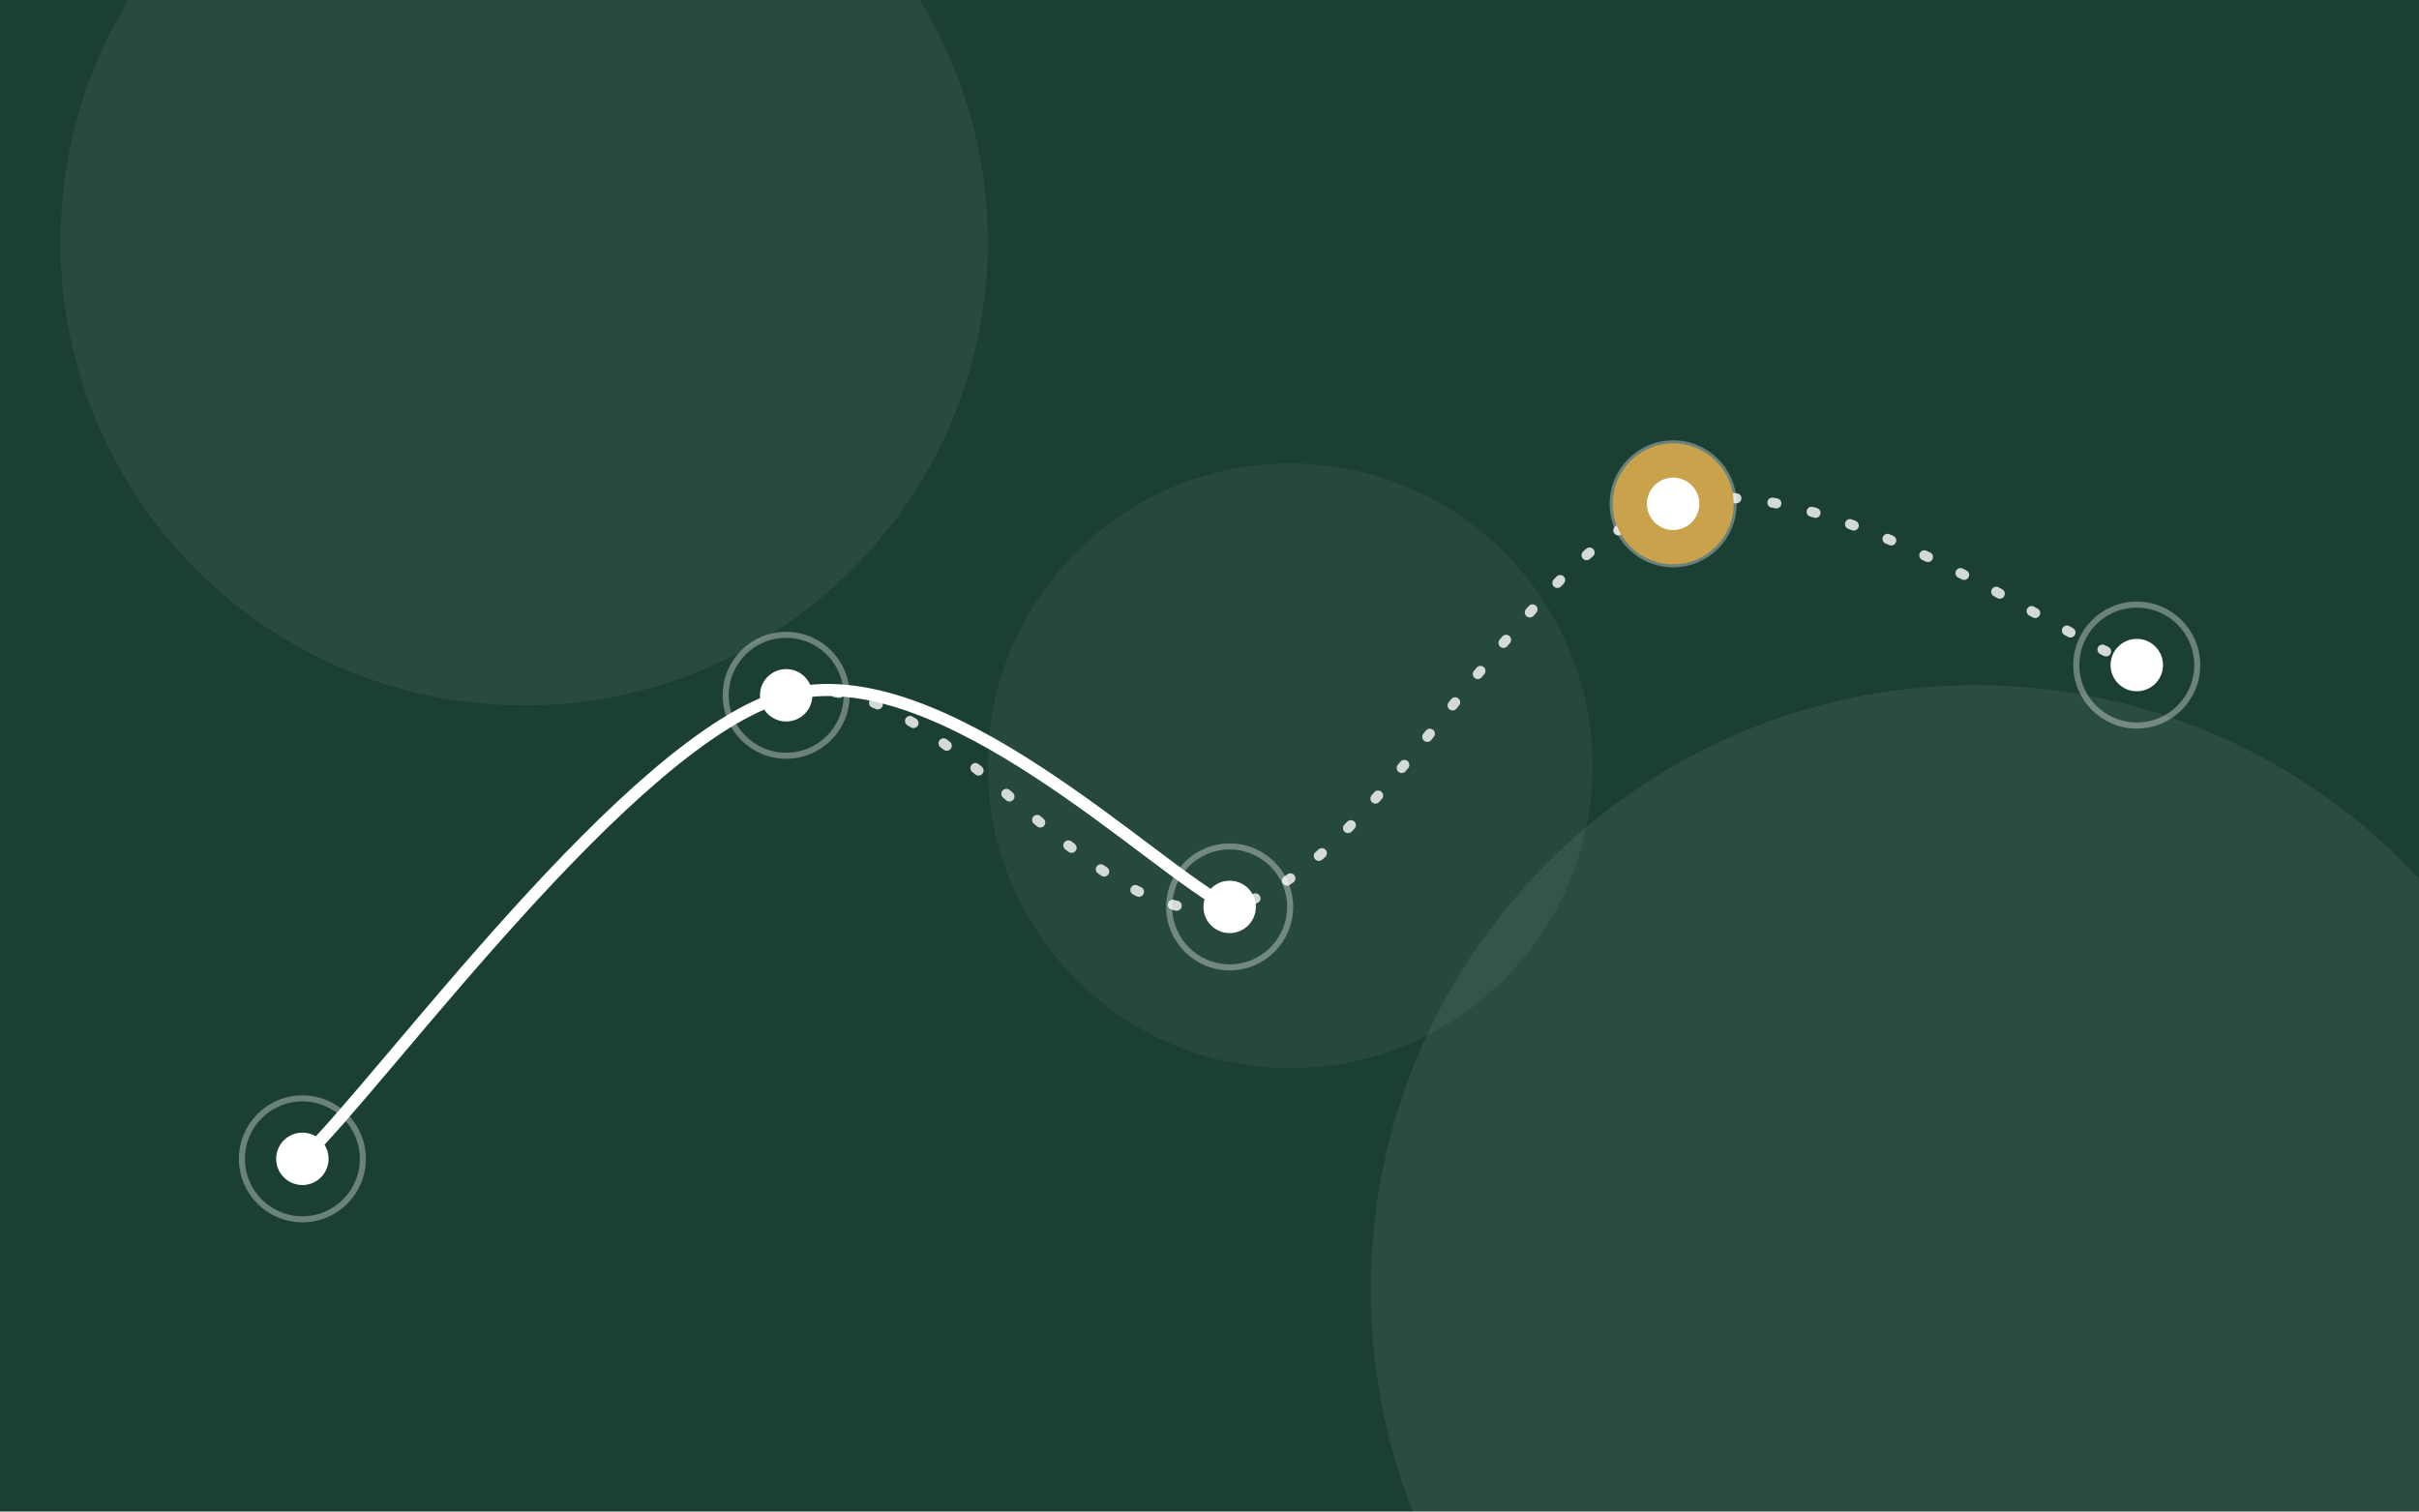
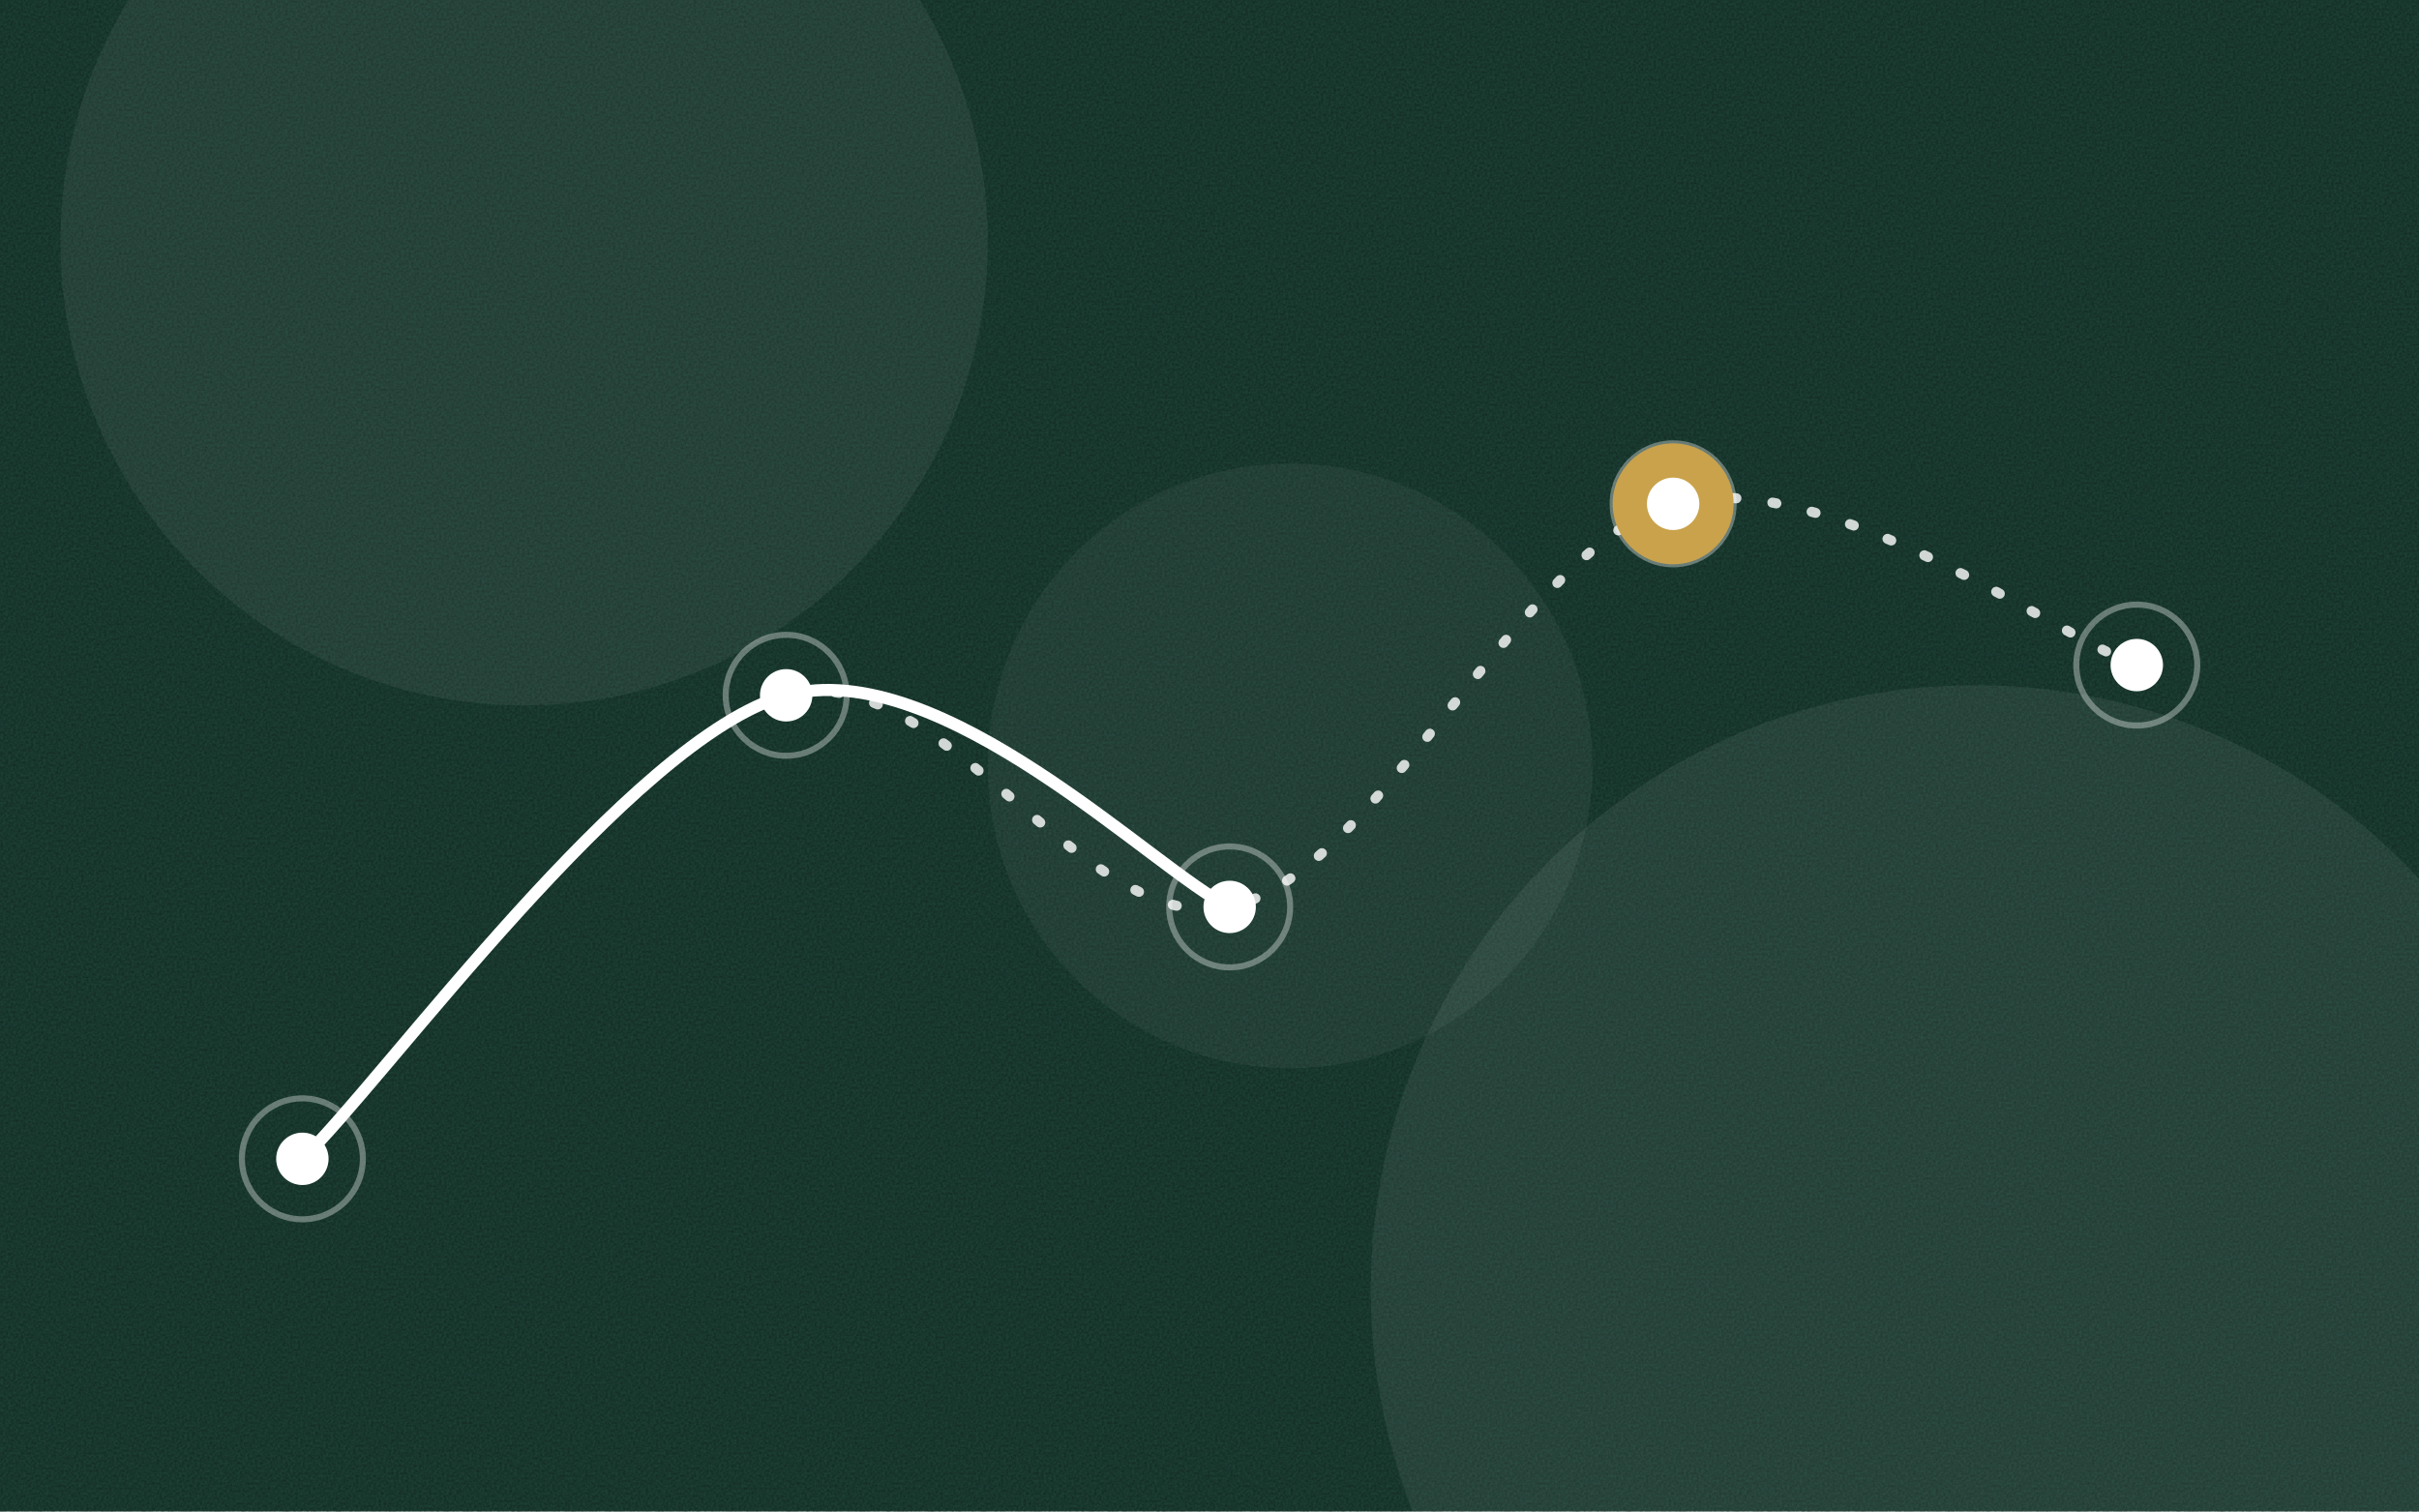
<svg xmlns="http://www.w3.org/2000/svg" viewBox="0 0 1200 750" width="1200" height="750">
  <defs>
    <linearGradient id="bg" x1="0.9" y1="0.1" x2="0.1" y2="0.9">
      <stop offset="0" stop-color="#1c3f34" />
      <stop offset="1" stop-color="#1c3f34" />
    </linearGradient>
+     <filter id="noise" x="0" y="0" width="100%" height="100%">
+       <feTurbulence type="fractalNoise" baseFrequency=".8" numOctaves="2" stitchTiles="stitch" />
+       <feColorMatrix values="0 0 0 0 0 0 0 0 0 0 0 0 0 0 0 .5 0 0 0 -.12" />
+     </filter>
  </defs>
  <rect width="1200" height="750" fill="url(#bg)" />
+   <rect width="1200" height="750" filter="url(#noise)" />
  <circle cx="260" cy="120" r="230" fill="#fff" fill-opacity=".06" />
  <circle cx="980" cy="640" r="300" fill="#fff" fill-opacity=".07" />
  <circle cx="640" cy="380" r="150" fill="#fff" fill-opacity=".05" />
  <path d="M150 575C190 536.7 313.3 365.8 390 345C466.7 324.2 536.7 465.8 610 450C683.3 434.2 755 270 830 250C905 230 1021.7 316.7 1060 330" fill="none" stroke="#fff" stroke-opacity=".8" stroke-width="5" stroke-linecap="round" stroke-dasharray="2 18" />
  <path d="M150 575C190 536.7 313.3 365.8 390 345C466.7 324.2 573.3 432.5 610 450" fill="none" stroke="#fff" stroke-width="6" stroke-linecap="round" />
  <circle cx="150" cy="575" r="30" fill="none" stroke="#fff" stroke-opacity=".35" stroke-width="3" />
  <circle cx="150" cy="575" r="13" fill="#fff" />
  <circle cx="390" cy="345" r="30" fill="none" stroke="#fff" stroke-opacity=".35" stroke-width="3" />
  <circle cx="390" cy="345" r="13" fill="#fff" />
  <circle cx="610" cy="450" r="30" fill="none" stroke="#fff" stroke-opacity=".35" stroke-width="3" />
  <circle cx="610" cy="450" r="13" fill="#fff" />
  <circle cx="830" cy="250" r="30" fill="none" stroke="#fff" stroke-opacity=".35" stroke-width="3" />
  <circle cx="830" cy="250" r="13" fill="#fff" />
  <circle cx="1060" cy="330" r="30" fill="none" stroke="#fff" stroke-opacity=".35" stroke-width="3" />
  <circle cx="1060" cy="330" r="13" fill="#fff" />
  <circle cx="830" cy="250" r="30" fill="#c9a24b" />
  <circle cx="830" cy="250" r="13" fill="#fff" />
</svg>
